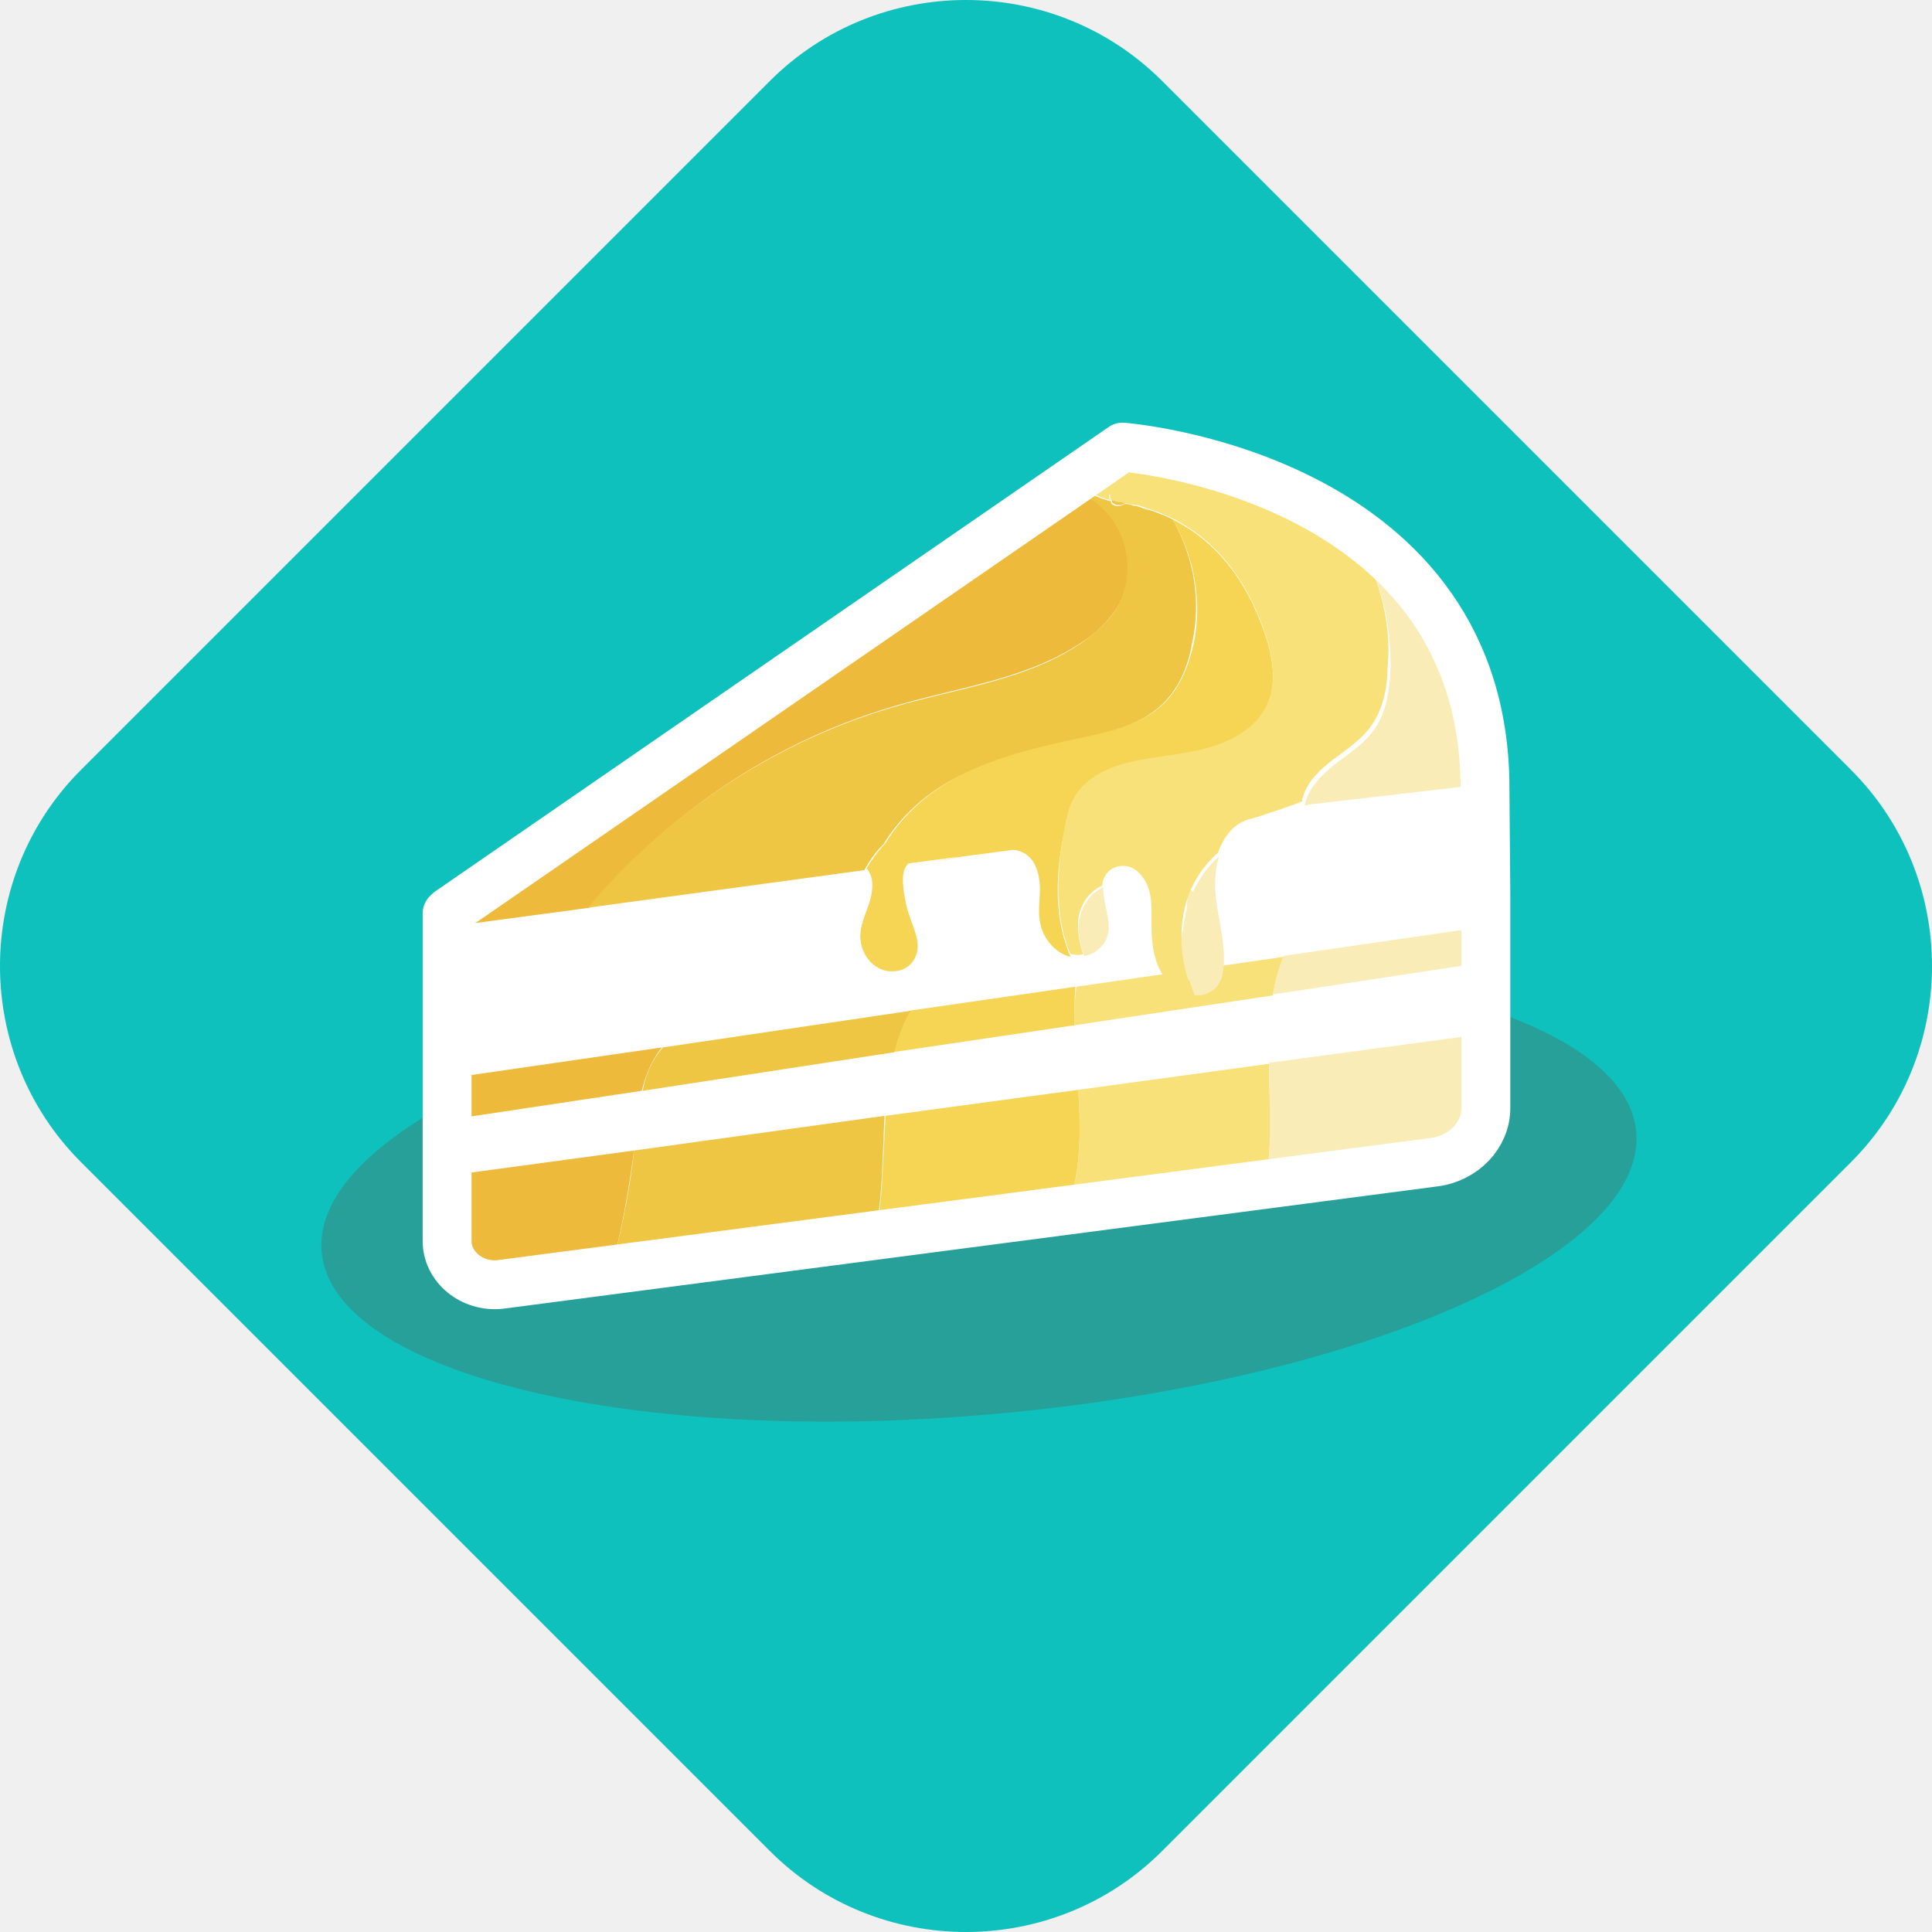
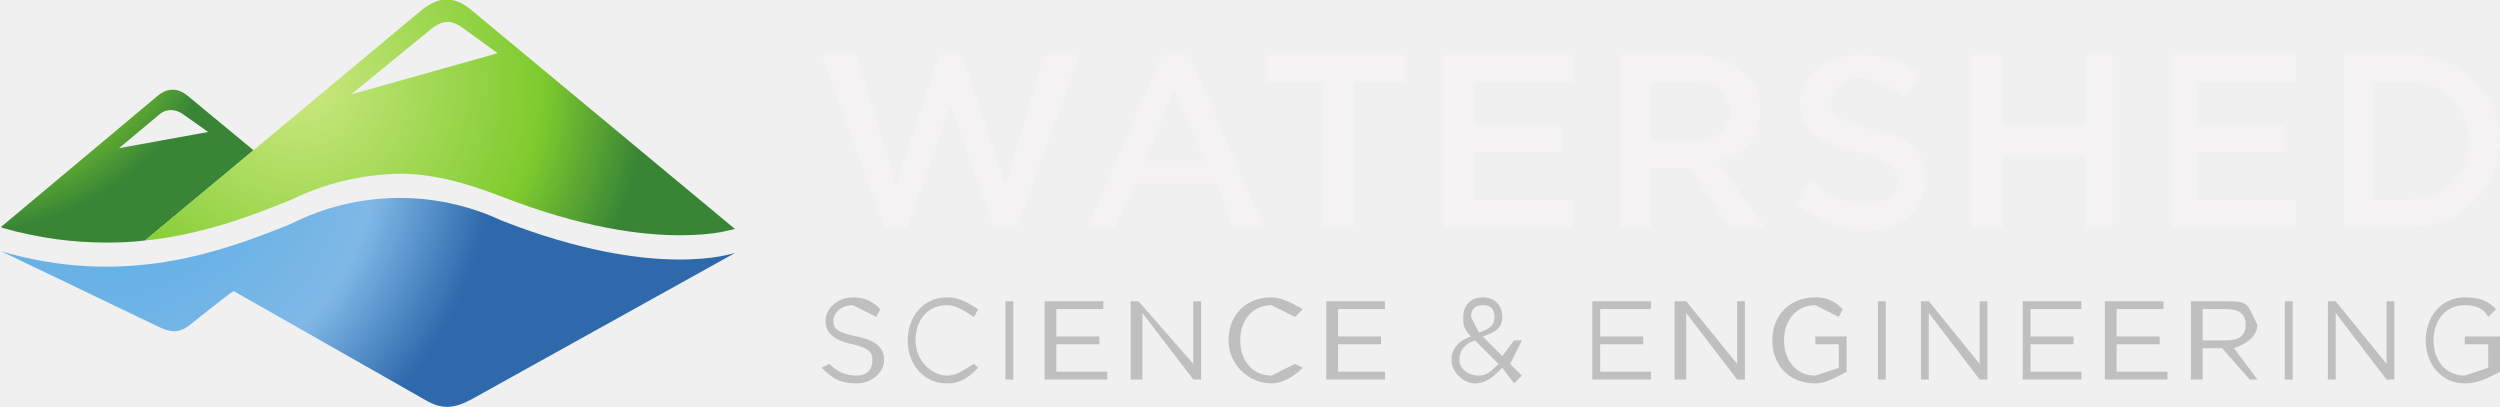
- <svg xmlns="http://www.w3.org/2000/svg" version="1.1" id="Layer_1" x="0px" y="0px" viewBox="0 0 200.5 200.5" enable-background="new 0 0 200.5 200.5" xml:space="preserve">
-   <path fill="#0EC1BC" d="M192.1,120.6l-71.5,71.5c-11.2,11.2-29.5,11.2-40.7,0L8.4,120.6c-11.2-11.2-11.2-29.5,0-40.7L79.9,8.4  c11.2-11.2,29.5-11.2,40.7,0l71.5,71.5C203.3,91.1,203.3,109.4,192.1,120.6z" />
-   <ellipse transform="matrix(0.9958 -9.115107e-02 9.115107e-02 0.9958 -10.8562 9.7731)" fill="#27A09A" cx="101.6" cy="123.7" rx="68.5" ry="23.1" />
-   <g>
-     <path fill="#FFFFFF" d="M153.4,80.8c-0.8-30.3-37.1-32.9-37.1-32.9L47.3,94l0,0l-0.2,0.2l0,1.8l0-1.8v11.2v7.4v3.9v5.3v4.8   c0,2.6,2.6,4.6,5.4,4.3l95.7-12.2c3-0.4,5.2-2.7,5.2-5.4v-4.7V102v-3.4v-6.4L153.4,80.8L153.4,80.8z" />
-     <g>
-       <path fill="#F9E17A" d="M131.7,110.4l-19.8,2.7c0.2,3.3,0.3,6.6-0.4,9.8c-0.1,0.3-0.1,0.5-0.2,0.8l20.3-2.9    c0.2-1.5,0.2-3.1,0.2-4.6C131.8,114.2,131.7,112.3,131.7,110.4z" />
-       <path fill="#F6D555" d="M111.9,113.1l-20,2.7c-0.2,3.6-0.3,7.2-0.7,10.7l20.1-2.8c0.1-0.3,0.1-0.5,0.2-0.8    C112.2,119.6,112.1,116.4,111.9,113.1z" />
-       <path fill="#EDBA3B" d="M47.3,121.9v5.3c0,2.9,2.5,5.1,5.4,4.7l11.1-1.6c0.9-3.6,1.5-7.2,2-10.9L47.3,121.9z" />
-       <path fill="#EFC643" d="M65.8,119.4c-0.4,3.7-1.1,7.3-2,10.9l27.3-3.8c0.5-3.5,0.5-7.1,0.7-10.7L65.8,119.4z" />
-       <path fill="#F9ECB7" d="M131.8,116.1c0,1.5,0,3.1-0.2,4.6l16.4-2.3c3-0.4,5.2-2.9,5.2-5.9v-5.1l-21.5,2.9    C131.7,112.3,131.8,114.2,131.8,116.1z" />
-       <path fill="#F9E17A" d="M111.5,106.4l20.6-3.1c0.2-1.4,0.6-2.7,1.1-4l-21.5,3.1C111.5,103.7,111.5,105,111.5,106.4z" />
-       <path fill="#F9ECB7" d="M132.1,103.2l21.1-3.2v-3.7l-20,2.9C132.7,100.5,132.3,101.9,132.1,103.2z" />
-       <path fill="#EDBA3B" d="M68.6,108.8c0,0,0.1-0.1,0.1-0.1l-21.4,3.1v4.3l19.3-2.9C67,111.6,67.6,110.1,68.6,108.8z" />
-       <path fill="#F6D555" d="M111.5,106.4c0-1.3,0-2.7,0.1-4l-17.3,2.5c-0.8,1.3-1.3,2.8-1.7,4.3L111.5,106.4z" />
-       <path fill="#EFC643" d="M66.7,113.2l26.1-4c0.4-1.5,0.9-3,1.7-4.3l-25.7,3.8c0,0-0.1,0.1-0.1,0.1C67.6,110.1,67,111.6,66.7,113.2z    " />
-       <g>
-         <path fill="none" d="M135.6,83.5l0.1,0C135.7,83.5,135.7,83.5,135.6,83.5z" />
-         <path fill="#F6D555" d="M135.7,83.5l-0.1,0C135.5,83.7,135.7,83.5,135.7,83.5z" />
-         <path fill="#F9ECB7" d="M123.4,92.1c1.2,1.3,1.8,3,2.2,4.7c0.3,1.2,0.5,2.6-0.1,3.7c-0.6,1.1-2.2,1.7-3.1,0.8     c-1-1-0.4-2.6,0.1-3.9c0.7-1.9,0.9-4.1,0.5-6.1" />
-         <path fill="#F9ECB7" d="M112,95.6c-0.2,1.2,0.1,2.4,0.5,3.6c0.6-0.1,1.1-0.3,1.5-0.7c2.1-1.7,0.4-4.4,0.5-6.4     C113.1,92.7,112.2,94.1,112,95.6z" />
-         <path fill="#F9ECB7" d="M123.4,93.6c-1.1,3.1-0.7,6.6,0.6,9.7c0.3,0,0.7,0,1-0.1c1.6-0.5,1.9-1.8,2-3c0.2-2.7-0.8-5.4-0.9-8.2     c0-1,0.1-2.1,0.4-3.1C125.1,90.1,124,91.8,123.4,93.6z" />
-         <path fill="#F9ECB7" d="M139.9,54.5c3,4.4,4.6,9.7,4.4,15.1c-0.1,2.3-0.5,4.6-1.9,6.4c-1.1,1.4-2.7,2.4-4.1,3.5     c-1.3,1.1-2.6,2.4-2.9,4.1c0.1,0,0.2-0.1,0.3-0.1c0.1,0,0.1,0,0.1,0l15.5-1.8c1-0.1,1.8-1,1.7-2     C152.2,67.5,146.6,59.6,139.9,54.5z" />
-         <path fill="#F6D555" d="M131.2,65.6c-1.9-5.5-5-9.4-9.5-11.7c2.2,3.8,3.1,8.4,2.2,12.8c-0.5,2.3-1.4,4.6-3.1,6.3     c-2.4,2.3-5.8,2.9-9,3.6c-4.7,1-9.5,2.1-13.6,4.7c-2.5,1.5-4.8,3.7-6.3,6.2c0,0,0,0,0,0c-0.1,0.1-0.1,0.1-0.2,0.2     c-0.7,0.8-1.3,1.6-1.8,2.5l0.1,0c0.7,0.9,0.6,2.1,0.3,3.2c-0.3,1.1-0.9,2.2-1,3.4c-0.2,1.9,1.2,4.1,3.4,4c0.9,0,1.8-0.5,2.2-1.3     c0.8-1.4,0-2.9-0.5-4.4c-0.4-1.1-0.6-2.3-0.7-3.5c0-0.7,0-1.5,0.6-2c0,0,0,0,0,0l5.3-0.7c-1,0.2-2,0.4-2.9,0.6l3.1-0.6l5.3-0.7     c0.4,0,0.7,0.1,1.1,0.3c1.2,0.6,1.6,2,1.7,3.2c0.1,1.3-0.2,2.6,0,3.8c0.2,1.7,1.5,3.4,3.2,3.8c-0.3-0.7-0.5-1.3-0.7-2     c-1-3.6-0.7-7.5,0.1-11.2c0.2-1.1,0.5-2.2,1-3.1c0.4-0.7,0.9-1.2,1.6-1.7c0.5-0.4,1-0.7,1.5-1c2.8-1.4,6-1.5,9.1-2     c3.1-0.6,6.3-1.9,7.7-4.7C132.6,71,132.1,68.1,131.2,65.6z" />
-         <path fill="none" d="M116.8,52.2C116.8,52.2,116.8,52.2,116.8,52.2c-0.2,0-0.3-0.1-0.5-0.1C116.5,52.2,116.6,52.2,116.8,52.2z" />
-         <path fill="none" d="M117.8,52.5c-0.3-0.1-0.6-0.2-1-0.2c0,0,0,0,0,0C117.1,52.3,117.4,52.4,117.8,52.5z" />
-         <path fill="none" d="M117.9,52.5c0.4,0.1,0.8,0.2,1.2,0.4C118.7,52.7,118.3,52.6,117.9,52.5z" />
-         <path fill="none" d="M119.2,52.9c0.9,0.3,1.7,0.6,2.5,1C120.9,53.5,120.1,53.2,119.2,52.9z" />
-         <path fill="#F9E17A" d="M115.2,51.3c0,0.2,0,0.4,0.1,0.6c0,0,0.1,0,0.1,0c0-0.2,0-0.3,0-0.5C115.3,51.4,115.3,51.3,115.2,51.3z" />
-         <path fill="#F9E17A" d="M139.9,54.5c-10.6-8.2-23.9-9.2-23.9-9.2l-1.2,0.9l-2.5,1.8l-2.5,1.8c1,0.2,1.9,0.4,2.9,0.7     c0.5,0.7,1.4,1.1,2.5,1.4c-0.1-0.2-0.1-0.4-0.1-0.6c0.1,0,0.1,0.1,0.2,0.1c0,0.2,0,0.3,0,0.5c0.3,0.1,0.6,0.1,0.9,0.2     c0.2,0,0.3,0.1,0.5,0.1c0.3,0.1,0.6,0.1,1,0.2c0.1,0,0.1,0,0.2,0c0.4,0.1,0.8,0.2,1.2,0.4c0,0,0,0,0.1,0c0.9,0.3,1.7,0.6,2.5,1     c0,0,0,0,0,0v0c4.5,2.3,7.6,6.2,9.5,11.7c0.9,2.5,1.4,5.4,0.2,7.8c-1.4,2.8-4.6,4.1-7.7,4.7c-3.1,0.6-6.3,0.7-9.1,2     c-1.2,0.6-2.4,1.5-3.1,2.7c-0.6,1-0.8,2.1-1,3.1c-0.7,3.7-1,7.6-0.1,11.2c0.2,0.7,0.4,1.4,0.7,2c0.2,0,0.4,0.1,0.7,0.1     c0.2,0,0.4,0,0.6-0.1c-0.4-1.2-0.6-2.4-0.5-3.6c0.2-1.5,1.1-2.9,2.5-3.5c0-0.6,0.3-1.2,0.8-1.6c0.8-0.6,2-0.6,2.8,0.1     c1.7,1.5,1.5,3.6,1.5,5.5c0,2.3,0.3,4.8,2.1,6.3c0.6,0.5,1.4,0.8,2.2,0.8c-1.3-3-1.6-6.5-0.6-9.7c0.6-1.8,1.7-3.5,3.2-4.8     c0.6-1.7,1.7-3.1,3.3-3.5c0.6-0.1,4.3-1.4,5.4-1.8c0.3-1.7,1.5-3,2.9-4.1c1.4-1.1,3-2.1,4.1-3.5c1.4-1.8,1.9-4.2,1.9-6.4     C144.5,64.3,142.9,58.9,139.9,54.5z" />
-         <path fill="#EFC643" d="M115.4,51.9c0,0.1,0,0.1,0,0.2c0.3,0.4,1,0.4,1.4,0.1c-0.2,0-0.3-0.1-0.5-0.1     C116,52.1,115.7,52,115.4,51.9z" />
-         <path fill="#EFC643" d="M117.8,52.5c0.1,0,0.1,0,0.2,0C117.9,52.5,117.8,52.5,117.8,52.5z" />
-         <polygon fill="#EFC643" points="121.7,53.9 121.7,53.9 121.7,53.9    " />
-         <path fill="#EFC643" d="M119.1,52.9C119.2,52.9,119.2,52.9,119.1,52.9C119.2,52.9,119.2,52.9,119.1,52.9z" />
-         <path fill="#EDBA3B" d="M93.8,73c6.4-1.8,13.2-2.7,18.7-6.5c1.5-1,2.8-2.3,3.7-3.9c1.3-2.5,1.2-5.8-0.3-8.2     c-1.4-2.3-3.9-3.9-6.6-4.2L48.9,94.8c-0.4,0.3-0.2,1,0.4,1l11.9-1.6C69.6,84,81.1,76.5,93.8,73z" />
-         <path fill="#EFC643" d="M121.7,53.9C121.7,53.9,121.7,53.9,121.7,53.9c-0.8-0.4-1.6-0.7-2.5-1c0,0,0,0-0.1,0     c-0.4-0.1-0.8-0.3-1.2-0.4c-0.1,0-0.1,0-0.2,0c-0.3-0.1-0.6-0.2-1-0.2c-0.4,0.3-1.1,0.3-1.4-0.1c0-0.1,0-0.1,0-0.2     c0,0-0.1,0-0.1,0c0,0,0,0.1,0,0.1c0,0,0-0.1,0-0.1c-1.1-0.3-2-0.6-2.5-1.4c-1-0.3-1.9-0.5-2.9-0.7l-0.6,0.4     c2.7,0.3,5.2,1.9,6.6,4.2c1.5,2.5,1.6,5.7,0.3,8.2c-0.8,1.6-2.2,2.8-3.7,3.9c-5.4,3.8-12.3,4.7-18.7,6.5     c-12.7,3.5-24.2,11-32.7,21.1l28.7-3.9c0.5-0.9,1.1-1.8,1.8-2.5c0.1-0.1,0.1-0.1,0.2-0.2c1.5-2.5,3.8-4.7,6.3-6.2     c4.1-2.5,8.9-3.7,13.6-4.7c3.2-0.7,6.6-1.3,9-3.6c1.7-1.6,2.7-3.9,3.1-6.3C124.7,62.4,123.9,57.8,121.7,53.9z" />
-       </g>
-     </g>
-     <path fill="none" stroke="#FFFFFF" stroke-width="5.074" stroke-linecap="round" stroke-linejoin="round" stroke-miterlimit="10" d="   M154.1,80.8c-0.8-31.6-37.6-34.4-37.6-34.4L46.6,94.6l0,0l-0.2,0.2l0,0l0,0v11.7v7.7v4.1v5.5v5c0,2.7,2.6,4.8,5.5,4.5l97-12.7   c3-0.4,5.3-2.8,5.3-5.6v-4.9v-7v-3.5v-6.7L154.1,80.8L154.1,80.8z" />
+ <svg xmlns="http://www.w3.org/2000/svg" viewBox="0 0 639 104">
+   <defs />
+   <defs>
+     <clipPath id="a" clipPathUnits="userSpaceOnUse">
+       <path d="M204 315c-62 0-128 8-199 28l-3 2 301 252c10 8 19 11 28 11 10 0 19-4 28-11l127-105-208-173c-24-3-49-4-74-4m123 254c-6 0-14-2-21-8l-78-65 171 31-48 34c-7 5-15 8-24 8m91-222h1-1m143 51l26 10-26-10" />
+     </clipPath>
+     <clipPath id="c" clipPathUnits="userSpaceOnUse">
+       <path d="M278 319l208 173 325 271c15 11 30 18 45 18s30-6 45-18l508-422-27-6c-18-3-44-6-78-6-74 0-188 14-342 74-77 30-138 44-196 44a493 493 0 01-208-50c-42-17-88-35-139-50h-1c-44-13-90-23-140-28m580 419c-8 0-17-3-27-10L673 599l281 79-69 50c-9 6-18 10-27 10m551-397" />
+     </clipPath>
+     <clipPath id="e" clipPathUnits="userSpaceOnUse">
+       <path d="M1317 364" />
+     </clipPath>
+     <clipPath id="f" clipPathUnits="userSpaceOnUse">
+       <path d="M1409 295c-1 1-148-55-447 62a462 462 0 01-404-6C420 295 236 229 0 299l3-1 300-144c23-11 38-13 57 0 0 0 81 65 88 68L814 14c33-20 57-17 89 0l506 281s-1 1 0 0z" />
+     </clipPath>
+     <clipPath id="h" clipPathUnits="userSpaceOnUse">
+       <path d="M228 496l78 65c7 6 15 8 21 8 9 0 17-3 24-8l48-34-171-31" />
+     </clipPath>
+     <clipPath id="i" clipPathUnits="userSpaceOnUse">
+       <path d="M673 599l158 129c10 7 19 10 27 10 9 0 18-4 27-10l69-50-281-79" />
+     </clipPath>
+     <radialGradient id="b" cx="0" cy="0" r="1" fx="0" fy="0" gradientTransform="scale(527.694 -527.694) rotate(43 2 -1)" gradientUnits="userSpaceOnUse" spreadMethod="pad">
+       <stop offset="0" stop-color="#93d677" />
+       <stop offset=".7" stop-color="#7ecb2e" />
+       <stop offset="1" stop-color="#398536" />
+     </radialGradient>
+     <radialGradient id="d" cx="0" cy="0" r="1" fx="0" fy="0" gradientTransform="scale(663.263 -663.263) rotate(33 2 1)" gradientUnits="userSpaceOnUse" spreadMethod="pad">
+       <stop offset="0" stop-color="#cce881" />
+       <stop offset=".7" stop-color="#7ecb2e" />
+       <stop offset="1" stop-color="#398536" />
+     </radialGradient>
+     <radialGradient id="g" cx="0" cy="0" r="1" fx="0" fy="0" gradientTransform="scale(742.49 -742.49) rotate(44 1 0)" gradientUnits="userSpaceOnUse" spreadMethod="pad">
+       <stop offset="0" stop-color="#4fabe4" />
+       <stop offset=".7" stop-color="#7fb8e7" />
+       <stop offset="1" stop-color="#2d69ab" />
+     </radialGradient>
+   </defs>
+   <g clip-path="url(#a)" transform="matrix(.13333 0 0 -.13333 0 104)">
+     <path fill="url(#b)" d="M204 315c-62 0-128 8-199 28l-3 2 301 252c10 8 19 11 28 11 10 0 19-4 28-11l127-105-208-173c-24-3-49-4-74-4m123 254c-6 0-14-2-21-8l-78-65 171 31-48 34c-7 5-15 8-24 8m91-222h1-1m143 51l26 10-26-10" />
  </g>
+   <g clip-path="url(#c)" transform="matrix(.13333 0 0 -.13333 0 104)">
+     <path fill="url(#d)" d="M278 319l208 173 325 271c15 11 30 18 45 18s30-6 45-18l508-422-27-6c-18-3-44-6-78-6-74 0-188 14-342 74-77 30-138 44-196 44a493 493 0 01-208-50c-42-17-88-35-139-50h-1c-44-13-90-23-140-28m580 419c-8 0-17-3-27-10L673 599l281 79-69 50c-9 6-18 10-27 10m551-397" />
+   </g>
+   <g clip-path="url(#f)" transform="matrix(.13333 0 0 -.13333 0 104)">
+     <path fill="url(#g)" d="M1409 295c-1 1-148-55-447 62a462 462 0 01-404-6C420 295 236 229 0 299l3-1 300-144c23-11 38-13 57 0 0 0 81 65 88 68L814 14c33-20 57-17 89 0l506 281s-1 1 0 0" />
+   </g>
+   <path fill="#f4f2f2" d="M210 14h9l10 33 11-33h6l11 33 10-33h9l-16 44h-6l-11-31-11 31h-6l-16-44M308 41l-8-18-7 18zm-11-27h7l19 44h-8l-4-11h-21l-5 11h-7l19-44M338 21h-14v-7h35v7h-13v37h-8V21M369 14h33v7h-25v11h22v7h-22v12h25v7h-33V14M433 36c6 0 9-3 9-7 0-5-3-8-9-8h-11v15zm-19-22h20c5 0 9 2 12 5 3 2 4 5 4 9 0 7-4 12-11 13l12 17h-9l-10-15h-10v15h-8V14M459 52l4-6c4 4 9 6 14 6s8-2 8-6c0-3-2-5-10-7-9-2-15-5-15-13 0-7 7-12 15-12 7 0 12 2 16 5l-4 6c-4-3-8-5-12-5s-7 3-7 6 2 5 10 7c10 2 14 5 14 12v1c0 8-6 13-15 13-7 0-13-3-18-7M504 14h8v18h21V14h7v44h-7V40h-21v18h-8V14M555 14h32v7h-25v11h22v7h-22v12h25v7h-32V14M616 51c9 0 15-6 15-15 0-8-6-15-15-15h-9v30zm-17-37h17c13 0 23 10 23 22s-10 22-23 22h-17V14" />
+   <path fill="#bfbfbf" d="M210 94l2-1c2 2 4 3 7 3s4-2 4-4-1-3-5-4c-5-1-7-3-7-6s3-6 7-6c3 0 5 1 7 3l-1 2-6-3c-3 0-5 2-5 4s1 3 6 4 7 3 7 6-3 6-7 6-6-1-9-4M232 87c0-6 4-11 10-11 4 0 6 2 8 3l-1 2c-2-1-4-3-7-3-5 0-8 4-8 9s4 9 8 9c3 0 5-2 7-3l1 1c-2 2-4 4-8 4-6 0-10-5-10-11M257 77h2v20h-2V77M267 77h15v2h-12v7h11v2h-11v7h13v2h-16V77M289 77h2l14 16V77h2v20h-2l-13-17v17h-3V77M314 87c0-6 4-11 11-11 3 0 6 2 8 3l-2 2-6-3c-5 0-8 4-8 9s3 9 8 9l6-3 2 1c-2 2-5 4-8 4-6 0-11-5-11-11M339 77h15v2h-12v7h11v2h-11v7h12v2h-15V77M382 81c0-2-1-3-3-3s-3 1-3 3l2 4c3-1 4-2 4-4zm1 12l-6-6c-3 1-4 3-4 5s2 4 5 4c2 0 3-1 5-3zm1 1c-2 2-4 4-7 4s-6-3-6-6 2-5 5-6c-2-2-2-3-2-5 0-3 2-5 5-5s5 2 5 5-2 4-5 5l5 5 3-4h2l-3 6 3 3-2 2-3-4M407 77h15v2h-13v7h11v2h-11v7h13v2h-15V77M428 77h3l13 16V77h2v20h-2l-13-17v17h-3V77M453 87c0-6 4-11 11-11 3 0 5 1 7 3l-1 2-6-3c-5 0-8 4-8 9s3 9 8 9l6-2v-6h-6v-2h8v9c-2 1-5 3-8 3-7 0-11-5-11-11M480 77h2v20h-2V77M491 77h2l13 16V77h2v20h-2l-13-17v17h-2V77M517 77h15v2h-13v7h11v2h-11v7h13v2h-15V77M538 77h15v2h-12v7h11v2h-11v7h13v2h-16V77M569 87c3 0 5-1 5-4s-2-4-5-4h-6v8zm-9-10h9c3 0 5 0 6 2l2 4c0 3-3 5-6 6l6 8h-2l-7-8h-5v8h-3V77M584 77h2v20h-2V77M595 77h2l13 16V77h2v20h-2l-13-17v17h-2V77M620 87c0-6 4-11 10-11 4 0 6 1 8 3l-2 2c-1-2-3-3-6-3-5 0-8 4-8 9s3 9 8 9l6-2v-6h-6v-2h9v9c-2 1-5 3-9 3-6 0-10-5-10-11" />
</svg>
